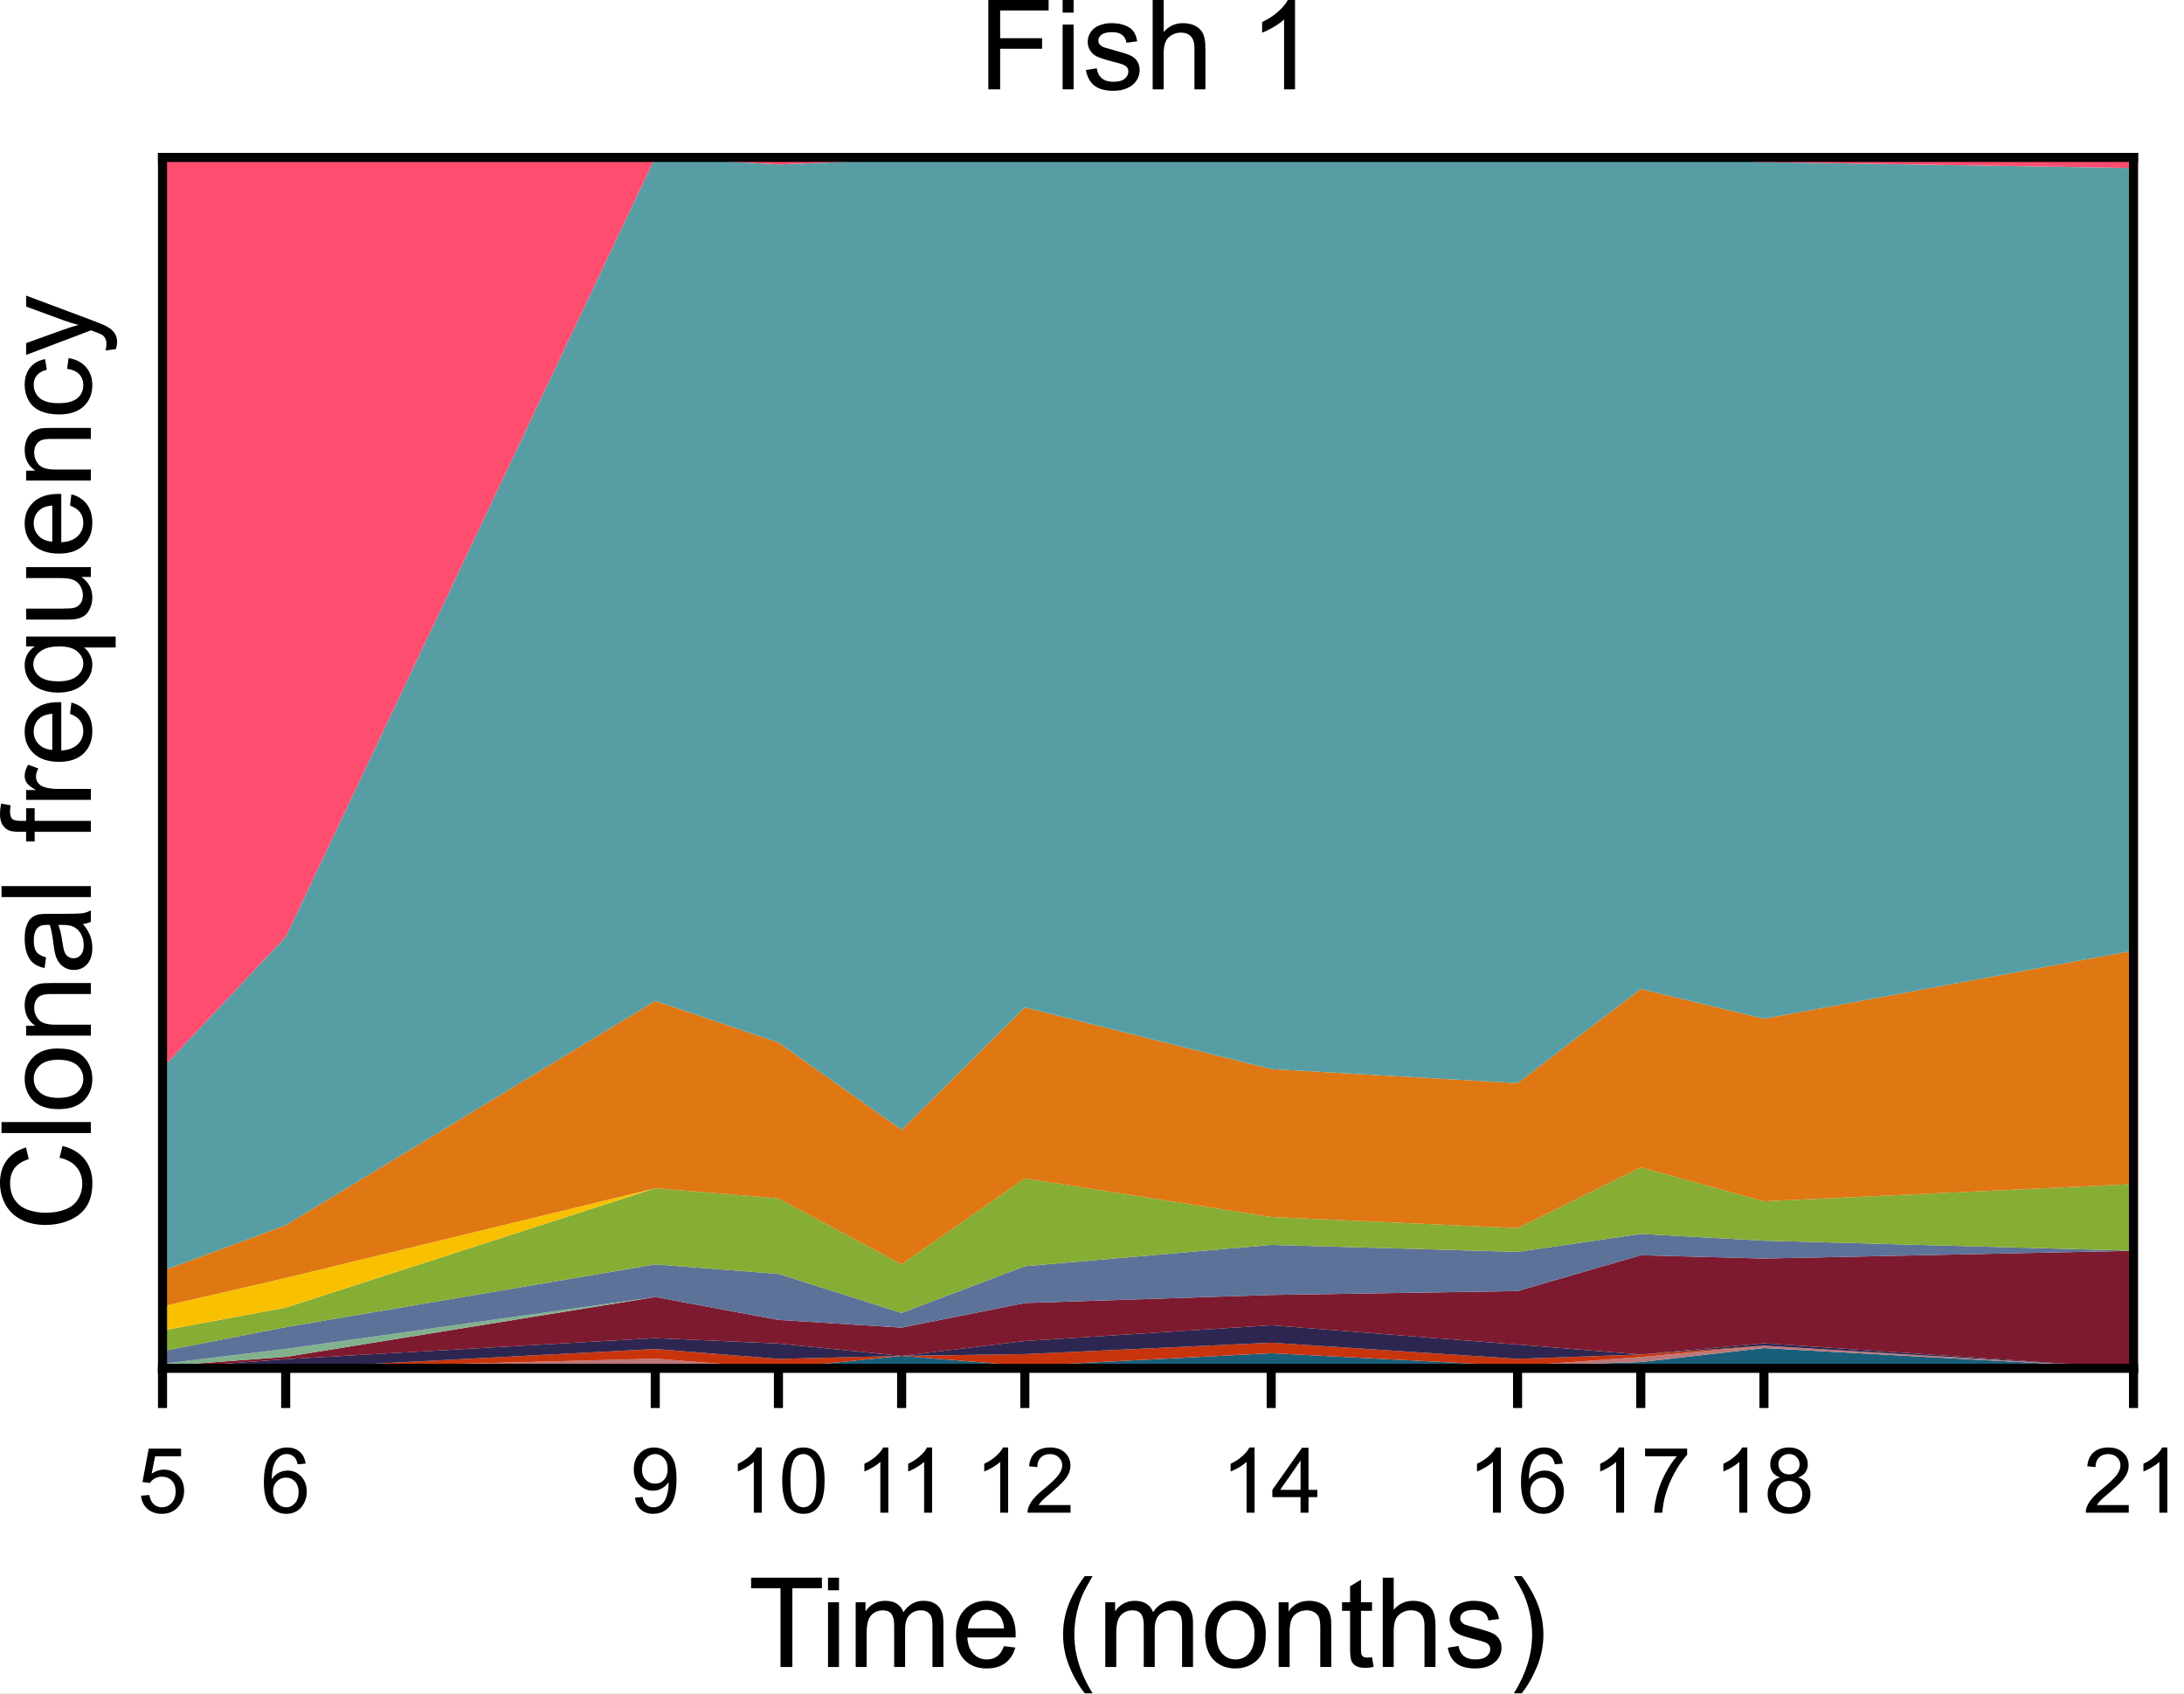
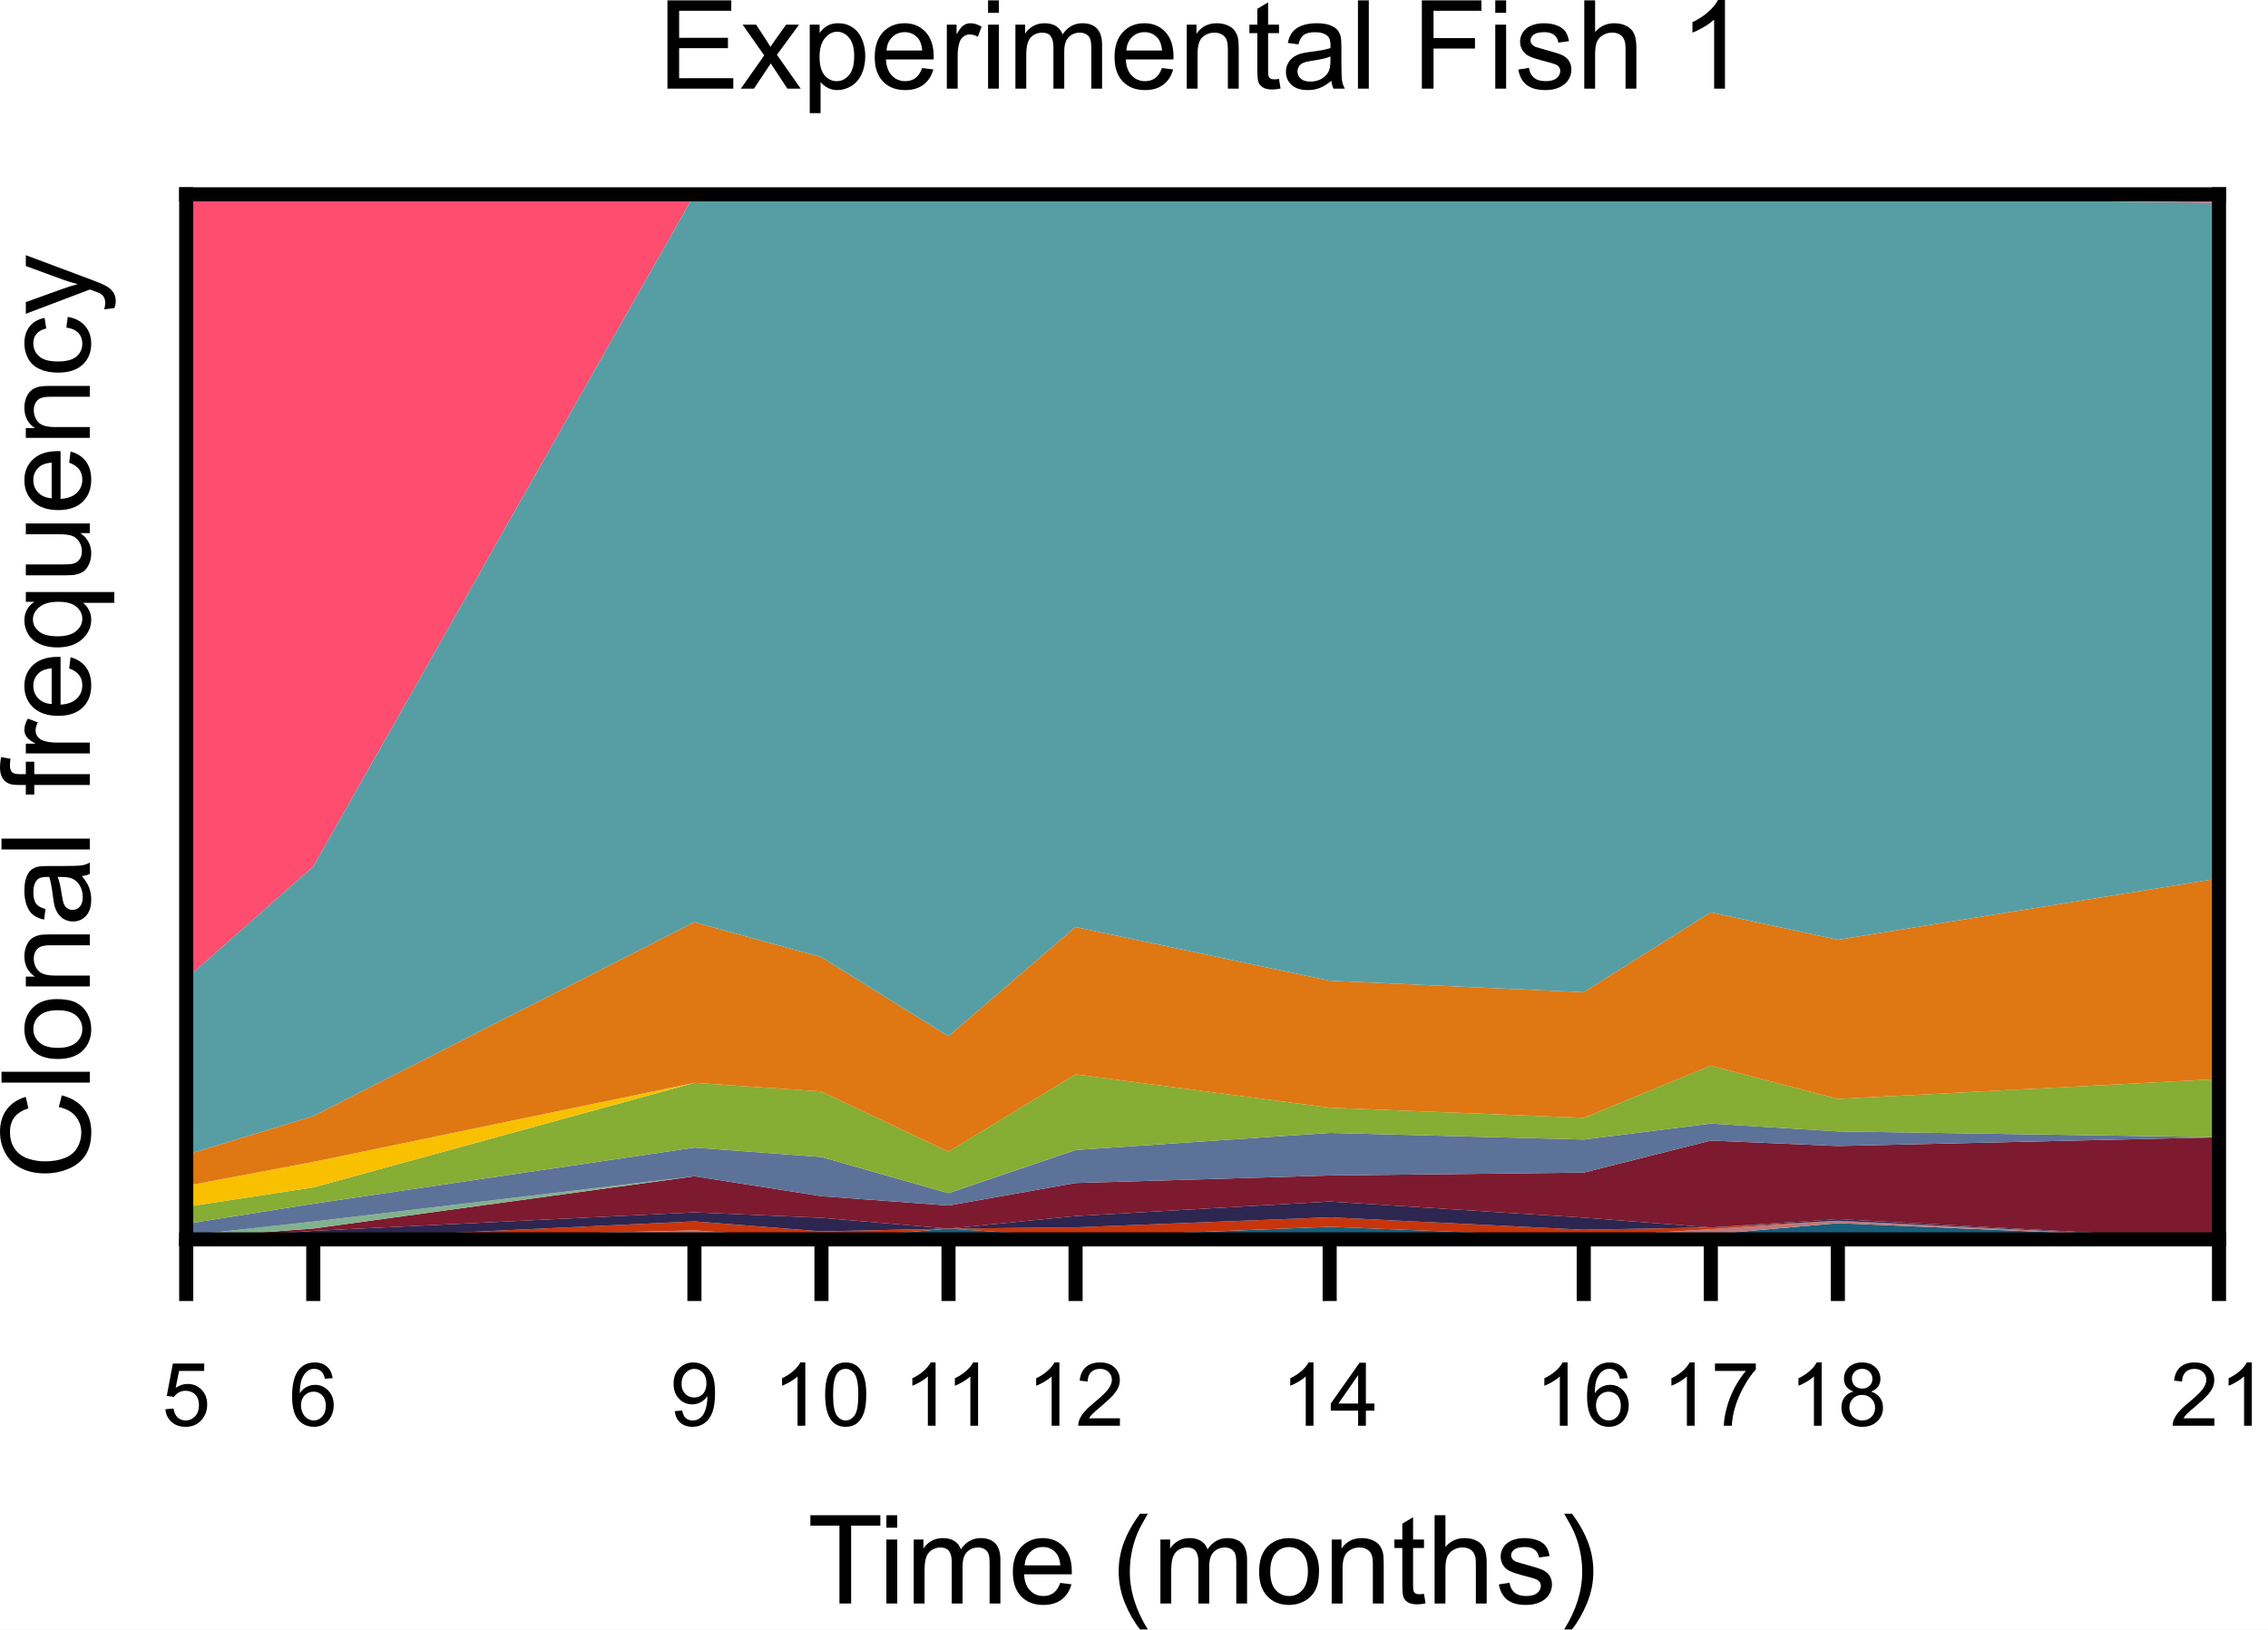
- <svg xmlns="http://www.w3.org/2000/svg" xmlns:xlink="http://www.w3.org/1999/xlink" width="192.492pt" height="149.233pt" viewBox="0 0 192.492 149.233" version="1.1">
+ <svg xmlns="http://www.w3.org/2000/svg" xmlns:xlink="http://www.w3.org/1999/xlink" width="128.72pt" height="92.493pt" viewBox="0 0 128.72 92.493" version="1.1">
  <defs>
    <style type="text/css">*{stroke-linejoin: round; stroke-linecap: butt}</style>
  </defs>
  <g id="figure_1">
    <g id="patch_1">
-       <path d="M 0 149.233  L 192.492 149.233  L 192.492 0  L 0 0  z " style="fill: #ffffff" />
+       <path d="M 0 92.493  L 128.72 92.493  L 128.72 0  L 0 0  z " style="fill: #ffffff" />
    </g>
    <g id="axes_1">
      <g id="patch_2">
-         <path d="M 14.323 120.594  L 188.043 120.594  L 188.043 13.874  L 14.323 13.874  z " style="fill: #ffffff" />
+         <path d="M 10.569 70.351  L 125.939 70.351  L 125.939 11.031  L 10.569 11.031  z " style="fill: #ffffff" />
      </g>
      <g id="FillBetweenPolyCollection_1">
-         <path d="M 14.323 120.594  L 14.323 120.594  L 25.18 120.594  L 57.753 120.594  L 68.61 120.594  L 79.468 120.594  L 90.325 120.594  L 112.04 120.594  L 133.755 120.594  L 144.613 120.594  L 155.47 120.594  L 188.043 120.594  L 188.043 120.594  L 188.043 120.594  L 155.47 118.806  L 144.613 120.04  L 133.755 120.384  L 112.04 119.26  L 90.325 120.384  L 79.468 119.497  L 68.61 120.594  L 57.753 120.594  L 25.18 120.594  L 14.323 120.594  z " clip-path="url(#p500b16e6dc)" style="fill: #1a5f7a" />
+         <path d="M 10.569 70.351  L 10.569 70.351  L 17.78 70.351  L 39.412 70.351  L 46.622 70.351  L 53.833 70.351  L 61.043 70.351  L 75.465 70.351  L 89.886 70.351  L 97.097 70.351  L 104.307 70.351  L 125.939 70.351  L 125.939 70.351  L 125.939 70.351  L 104.307 69.429  L 97.097 70.061  L 89.886 70.214  L 75.465 69.635  L 61.043 70.214  L 53.833 69.74  L 46.622 70.351  L 39.412 70.351  L 17.78 70.351  L 10.569 70.351  z " clip-path="url(#p6918434357)" style="fill: #1a5f7a" />
      </g>
      <g id="FillBetweenPolyCollection_2">
-         <path d="M 14.323 120.594  L 14.323 120.594  L 25.18 120.594  L 57.753 120.594  L 68.61 120.594  L 79.468 119.497  L 90.325 120.384  L 112.04 119.26  L 133.755 120.384  L 144.613 120.04  L 155.47 118.806  L 188.043 120.594  L 188.043 120.594  L 188.043 120.594  L 155.47 118.596  L 144.613 119.597  L 133.755 120.384  L 112.04 119.26  L 90.325 120.384  L 79.468 119.497  L 68.61 120.594  L 57.753 119.742  L 25.18 120.594  L 14.323 120.594  z " clip-path="url(#p500b16e6dc)" style="fill: #bd777a" />
+         <path d="M 10.569 70.351  L 10.569 70.351  L 17.78 70.351  L 39.412 70.351  L 46.622 70.351  L 53.833 69.74  L 61.043 70.214  L 75.465 69.635  L 89.886 70.214  L 97.097 70.061  L 104.307 69.429  L 125.939 70.351  L 125.939 70.351  L 125.939 70.351  L 104.307 69.291  L 97.097 69.771  L 89.886 70.214  L 75.465 69.635  L 61.043 70.214  L 53.833 69.74  L 46.622 70.351  L 39.412 69.839  L 17.78 70.351  L 10.569 70.351  z " clip-path="url(#p6918434357)" style="fill: #bd777a" />
      </g>
      <g id="FillBetweenPolyCollection_3">
-         <path d="M 14.323 120.594  L 14.323 120.594  L 25.18 120.594  L 57.753 119.742  L 68.61 120.594  L 79.468 119.497  L 90.325 120.384  L 112.04 119.26  L 133.755 120.384  L 144.613 119.597  L 155.47 118.596  L 188.043 120.594  L 188.043 120.594  L 188.043 120.594  L 155.47 118.596  L 144.613 119.376  L 133.755 119.756  L 112.04 118.336  L 90.325 119.338  L 79.468 119.497  L 68.61 119.761  L 57.753 118.889  L 25.18 120.594  L 14.323 120.594  z " clip-path="url(#p500b16e6dc)" style="fill: #c8350d" />
+         <path d="M 10.569 70.351  L 10.569 70.351  L 17.78 70.351  L 39.412 69.839  L 46.622 70.351  L 53.833 69.74  L 61.043 70.214  L 75.465 69.635  L 89.886 70.214  L 97.097 69.771  L 104.307 69.291  L 125.939 70.351  L 125.939 70.351  L 125.939 70.351  L 104.307 69.291  L 97.097 69.674  L 89.886 69.803  L 75.465 69.098  L 61.043 69.666  L 53.833 69.74  L 46.622 69.897  L 39.412 69.328  L 17.78 70.351  L 10.569 70.351  z " clip-path="url(#p6918434357)" style="fill: #c8350d" />
      </g>
      <g id="FillBetweenPolyCollection_4">
-         <path d="M 14.323 120.594  L 14.323 120.594  L 25.18 120.594  L 57.753 118.889  L 68.61 119.761  L 79.468 119.497  L 90.325 119.338  L 112.04 118.336  L 133.755 119.756  L 144.613 119.376  L 155.47 118.596  L 188.043 120.594  L 188.043 120.594  L 188.043 120.594  L 155.47 118.386  L 144.613 119.376  L 133.755 118.499  L 112.04 116.797  L 90.325 118.187  L 79.468 119.497  L 68.61 118.409  L 57.753 117.931  L 25.18 119.787  L 14.323 120.594  z " clip-path="url(#p500b16e6dc)" style="fill: #2d2651" />
+         <path d="M 10.569 70.351  L 10.569 70.351  L 17.78 70.351  L 39.412 69.328  L 46.622 69.897  L 53.833 69.74  L 61.043 69.666  L 75.465 69.098  L 89.886 69.803  L 97.097 69.674  L 104.307 69.291  L 125.939 70.351  L 125.939 70.351  L 125.939 70.351  L 104.307 69.199  L 97.097 69.674  L 89.886 69.117  L 75.465 68.202  L 61.043 69.026  L 53.833 69.74  L 46.622 69.126  L 39.412 68.816  L 17.78 69.867  L 10.569 70.351  z " clip-path="url(#p6918434357)" style="fill: #2d2651" />
      </g>
      <g id="FillBetweenPolyCollection_5">
-         <path d="M 14.323 120.391  L 14.323 120.594  L 25.18 119.787  L 57.753 117.931  L 68.61 118.409  L 79.468 119.497  L 90.325 118.187  L 112.04 116.797  L 133.755 118.499  L 144.613 119.376  L 155.47 118.386  L 188.043 120.594  L 188.043 110.231  L 188.043 110.231  L 155.47 110.92  L 144.613 110.63  L 133.755 113.786  L 112.04 114.129  L 90.325 114.839  L 79.468 117.006  L 68.61 116.329  L 57.753 114.31  L 25.18 119.585  L 14.323 120.391  z " clip-path="url(#p500b16e6dc)" style="fill: #7e1a2f" />
+         <path d="M 10.569 70.263  L 10.569 70.351  L 17.78 69.867  L 39.412 68.816  L 46.622 69.126  L 53.833 69.74  L 61.043 69.026  L 75.465 68.202  L 89.886 69.117  L 97.097 69.674  L 104.307 69.199  L 125.939 70.351  L 125.939 64.554  L 125.939 64.554  L 104.307 65.051  L 97.097 64.743  L 89.886 66.558  L 75.465 66.725  L 61.043 67.152  L 53.833 68.429  L 46.622 67.9  L 39.412 66.769  L 17.78 69.735  L 10.569 70.263  z " clip-path="url(#p6918434357)" style="fill: #7e1a2f" />
      </g>
      <g id="FillBetweenPolyCollection_6">
-         <path d="M 14.323 120.189  L 14.323 120.391  L 25.18 119.585  L 57.753 114.31  L 68.61 116.329  L 79.468 117.006  L 90.325 114.839  L 112.04 114.129  L 133.755 113.786  L 144.613 110.63  L 155.47 110.92  L 188.043 110.231  L 188.043 110.231  L 188.043 110.231  L 155.47 110.92  L 144.613 110.63  L 133.755 113.786  L 112.04 114.129  L 90.325 114.839  L 79.468 117.006  L 68.61 116.329  L 57.753 114.31  L 25.18 118.879  L 14.323 120.189  z " clip-path="url(#p500b16e6dc)" style="fill: #81b28d" />
+         <path d="M 10.569 70.131  L 10.569 70.263  L 17.78 69.735  L 39.412 66.769  L 46.622 67.9  L 53.833 68.429  L 61.043 67.152  L 75.465 66.725  L 89.886 66.558  L 97.097 64.743  L 104.307 65.051  L 125.939 64.554  L 125.939 64.554  L 125.939 64.554  L 104.307 65.051  L 97.097 64.743  L 89.886 66.558  L 75.465 66.725  L 61.043 67.152  L 53.833 68.429  L 46.622 67.9  L 39.412 66.769  L 17.78 69.339  L 10.569 70.131  z " clip-path="url(#p6918434357)" style="fill: #81b28d" />
      </g>
      <g id="FillBetweenPolyCollection_7">
-         <path d="M 14.323 119.078  L 14.323 120.189  L 25.18 118.879  L 57.753 114.31  L 68.61 116.329  L 79.468 117.006  L 90.325 114.839  L 112.04 114.129  L 133.755 113.786  L 144.613 110.63  L 155.47 110.92  L 188.043 110.231  L 188.043 110.231  L 188.043 110.231  L 155.47 109.343  L 144.613 108.748  L 133.755 110.33  L 112.04 109.716  L 90.325 111.596  L 79.468 115.711  L 68.61 112.272  L 57.753 111.434  L 25.18 116.962  L 14.323 119.078  z " clip-path="url(#p500b16e6dc)" style="fill: #5d7298" />
+         <path d="M 10.569 69.47  L 10.569 70.131  L 17.78 69.339  L 39.412 66.769  L 46.622 67.9  L 53.833 68.429  L 61.043 67.152  L 75.465 66.725  L 89.886 66.558  L 97.097 64.743  L 104.307 65.051  L 125.939 64.554  L 125.939 64.554  L 125.939 64.554  L 104.307 64.221  L 97.097 63.776  L 89.886 64.684  L 75.465 64.307  L 61.043 65.278  L 53.833 67.73  L 46.622 65.676  L 39.412 65.14  L 17.78 68.327  L 10.569 69.47  z " clip-path="url(#p6918434357)" style="fill: #5d7298" />
      </g>
      <g id="FillBetweenPolyCollection_8">
-         <path d="M 14.323 117.259  L 14.323 119.078  L 25.18 116.962  L 57.753 111.434  L 68.61 112.272  L 79.468 115.711  L 90.325 111.596  L 112.04 109.716  L 133.755 110.33  L 144.613 108.748  L 155.47 109.343  L 188.043 110.231  L 188.043 104.354  L 188.043 104.354  L 155.47 105.874  L 144.613 102.881  L 133.755 108.235  L 112.04 107.254  L 90.325 103.853  L 79.468 111.426  L 68.61 105.615  L 57.753 104.724  L 25.18 115.248  L 14.323 117.259  z " clip-path="url(#p500b16e6dc)" style="fill: #86ad34" />
+         <path d="M 10.569 68.502  L 10.569 69.47  L 17.78 68.327  L 39.412 65.14  L 46.622 65.676  L 53.833 67.73  L 61.043 65.278  L 75.465 64.307  L 89.886 64.684  L 97.097 63.776  L 104.307 64.221  L 125.939 64.554  L 125.939 61.251  L 125.939 61.251  L 104.307 62.377  L 97.097 60.489  L 89.886 63.45  L 75.465 62.875  L 61.043 60.983  L 53.833 65.372  L 46.622 61.955  L 39.412 61.465  L 17.78 67.403  L 10.569 68.502  z " clip-path="url(#p6918434357)" style="fill: #86ad34" />
      </g>
      <g id="FillBetweenPolyCollection_9">
-         <path d="M 14.323 115.136  L 14.323 117.259  L 25.18 115.248  L 57.753 104.724  L 68.61 105.615  L 79.468 111.426  L 90.325 103.853  L 112.04 107.254  L 133.755 108.235  L 144.613 102.881  L 155.47 105.874  L 188.043 104.354  L 188.043 104.354  L 188.043 104.354  L 155.47 105.874  L 144.613 102.881  L 133.755 108.235  L 112.04 107.254  L 90.325 103.853  L 79.468 111.426  L 68.61 105.615  L 57.753 104.724  L 25.18 112.625  L 14.323 115.136  z " clip-path="url(#p500b16e6dc)" style="fill: #f9c000" />
+         <path d="M 10.569 67.313  L 10.569 68.502  L 17.78 67.403  L 39.412 61.465  L 46.622 61.955  L 53.833 65.372  L 61.043 60.983  L 75.465 62.875  L 89.886 63.45  L 97.097 60.489  L 104.307 62.377  L 125.939 61.251  L 125.939 61.251  L 125.939 61.251  L 104.307 62.377  L 97.097 60.489  L 89.886 63.45  L 75.465 62.875  L 61.043 60.983  L 53.833 65.372  L 46.622 61.955  L 39.412 61.465  L 17.78 65.951  L 10.569 67.313  z " clip-path="url(#p6918434357)" style="fill: #f9c000" />
      </g>
      <g id="FillBetweenPolyCollection_10">
-         <path d="M 14.323 112.003  L 14.323 115.136  L 25.18 112.625  L 57.753 104.724  L 68.61 105.615  L 79.468 111.426  L 90.325 103.853  L 112.04 107.254  L 133.755 108.235  L 144.613 102.881  L 155.47 105.874  L 188.043 104.354  L 188.043 83.783  L 188.043 83.783  L 155.47 89.787  L 144.613 87.161  L 133.755 95.458  L 112.04 94.221  L 90.325 88.787  L 79.468 99.568  L 68.61 91.885  L 57.753 88.215  L 25.18 107.985  L 14.323 112.003  z " clip-path="url(#p500b16e6dc)" style="fill: #df7713" />
+         <path d="M 10.569 65.551  L 10.569 67.313  L 17.78 65.951  L 39.412 61.465  L 46.622 61.955  L 53.833 65.372  L 61.043 60.983  L 75.465 62.875  L 89.886 63.45  L 97.097 60.489  L 104.307 62.377  L 125.939 61.251  L 125.939 49.859  L 125.939 49.859  L 104.307 53.343  L 97.097 51.787  L 89.886 56.321  L 75.465 55.667  L 61.043 52.619  L 53.833 58.819  L 46.622 54.33  L 39.412 52.346  L 17.78 63.354  L 10.569 65.551  z " clip-path="url(#p6918434357)" style="fill: #df7713" />
      </g>
      <g id="FillBetweenPolyCollection_11">
-         <path d="M 14.323 94.116  L 14.323 112.003  L 25.18 107.985  L 57.753 88.215  L 68.61 91.885  L 79.468 99.568  L 90.325 88.787  L 112.04 94.221  L 133.755 95.458  L 144.613 87.161  L 155.47 89.787  L 188.043 83.783  L 188.043 14.802  L 188.043 14.802  L 155.47 14.294  L 144.613 13.874  L 133.755 13.874  L 112.04 13.874  L 90.325 13.874  L 79.468 14.073  L 68.61 14.498  L 57.753 13.874  L 25.18 82.566  L 14.323 94.116  z " clip-path="url(#p500b16e6dc)" style="fill: #579ea4" />
+         <path d="M 10.569 55.554  L 10.569 65.551  L 17.78 63.354  L 39.412 52.346  L 46.622 54.33  L 53.833 58.819  L 61.043 52.619  L 75.465 55.667  L 89.886 56.321  L 97.097 51.787  L 104.307 53.343  L 125.939 49.859  L 125.939 11.503  L 125.939 11.503  L 104.307 11.262  L 97.097 11.031  L 89.886 11.031  L 75.465 11.031  L 61.043 11.031  L 53.833 11.119  L 46.622 11.394  L 39.412 11.031  L 17.78 49.184  L 10.569 55.554  z " clip-path="url(#p6918434357)" style="fill: #579ea4" />
      </g>
      <g id="FillBetweenPolyCollection_12">
-         <path d="M 14.323 13.874  L 14.323 94.116  L 25.18 82.566  L 57.753 13.874  L 68.61 14.498  L 79.468 14.073  L 90.325 13.874  L 112.04 13.874  L 133.755 13.874  L 144.613 13.874  L 155.47 14.294  L 188.043 14.802  L 188.043 13.874  L 188.043 13.874  L 155.47 13.874  L 144.613 13.874  L 133.755 13.874  L 112.04 13.874  L 90.325 13.874  L 79.468 13.874  L 68.61 13.874  L 57.753 13.874  L 25.18 13.874  L 14.323 13.874  z " clip-path="url(#p500b16e6dc)" style="fill: #ff4d6f" />
+         <path d="M 10.569 11.031  L 10.569 55.554  L 17.78 49.184  L 39.412 11.031  L 46.622 11.394  L 53.833 11.119  L 61.043 11.031  L 75.465 11.031  L 89.886 11.031  L 97.097 11.031  L 104.307 11.262  L 125.939 11.503  L 125.939 11.031  L 125.939 11.031  L 104.307 11.031  L 97.097 11.031  L 89.886 11.031  L 75.465 11.031  L 61.043 11.031  L 53.833 11.031  L 46.622 11.031  L 39.412 11.031  L 17.78 11.031  L 10.569 11.031  z " clip-path="url(#p6918434357)" style="fill: #ff4d6f" />
      </g>
      <g id="matplotlib.axis_1">
        <g id="xtick_1">
          <g id="line2d_1">
            <defs>
-               <path id="m06ca651f83" d="M 0 0  L 0 3.5  " style="stroke: #000000; stroke-width: 0.8" />
+               <path id="me808f4db44" d="M 0 0  L 0 3.5  " style="stroke: #000000; stroke-width: 0.8" />
            </defs>
            <g>
-               <use xlink:href="#m06ca651f83" x="14.323" y="120.594" style="stroke: #000000; stroke-width: 0.8" />
+               <use xlink:href="#me808f4db44" x="10.569" y="70.351" style="stroke: #000000; stroke-width: 0.8" />
            </g>
          </g>
          <g id="text_1">
-             <g transform="translate(12.09844 133.3198) scale(0.08 -0.08)">
+             <g transform="translate(9.178828 80.93016) scale(0.05 -0.05)">
              <defs>
                <path id="ArialMT-35" d="M 266 1200  L 856 1250  Q 922 819 1161 601  Q 1400 384 1738 384  Q 2144 384 2425 690  Q 2706 997 2706 1503  Q 2706 1984 2436 2262  Q 2166 2541 1728 2541  Q 1456 2541 1237 2417  Q 1019 2294 894 2097  L 366 2166  L 809 4519  L 3088 4519  L 3088 3981  L 1259 3981  L 1013 2750  Q 1425 3038 1878 3038  Q 2478 3038 2890 2622  Q 3303 2206 3303 1553  Q 3303 931 2941 478  Q 2500 -78 1738 -78  Q 1113 -78 717 272  Q 322 622 266 1200  z " transform="scale(0.015625)" />
              </defs>
              <use xlink:href="#ArialMT-35" />
            </g>
          </g>
        </g>
        <g id="xtick_2">
          <g id="line2d_2">
            <g>
-               <use xlink:href="#m06ca651f83" x="25.18" y="120.594" style="stroke: #000000; stroke-width: 0.8" />
+               <use xlink:href="#me808f4db44" x="17.78" y="70.351" style="stroke: #000000; stroke-width: 0.8" />
            </g>
          </g>
          <g id="text_2">
-             <g transform="translate(22.95594 133.3198) scale(0.08 -0.08)">
+             <g transform="translate(16.38945 80.93016) scale(0.05 -0.05)">
              <defs>
                <path id="ArialMT-36" d="M 3184 3459  L 2625 3416  Q 2550 3747 2413 3897  Q 2184 4138 1850 4138  Q 1581 4138 1378 3988  Q 1113 3794 959 3422  Q 806 3050 800 2363  Q 1003 2672 1297 2822  Q 1591 2972 1913 2972  Q 2475 2972 2870 2558  Q 3266 2144 3266 1488  Q 3266 1056 3080 686  Q 2894 316 2569 119  Q 2244 -78 1831 -78  Q 1128 -78 684 439  Q 241 956 241 2144  Q 241 3472 731 4075  Q 1159 4600 1884 4600  Q 2425 4600 2770 4297  Q 3116 3994 3184 3459  z M 888 1484  Q 888 1194 1011 928  Q 1134 663 1356 523  Q 1578 384 1822 384  Q 2178 384 2434 671  Q 2691 959 2691 1453  Q 2691 1928 2437 2201  Q 2184 2475 1800 2475  Q 1419 2475 1153 2201  Q 888 1928 888 1484  z " transform="scale(0.015625)" />
              </defs>
              <use xlink:href="#ArialMT-36" />
            </g>
          </g>
        </g>
        <g id="xtick_3">
          <g id="line2d_3">
            <g>
-               <use xlink:href="#m06ca651f83" x="57.753" y="120.594" style="stroke: #000000; stroke-width: 0.8" />
+               <use xlink:href="#me808f4db44" x="39.412" y="70.351" style="stroke: #000000; stroke-width: 0.8" />
            </g>
          </g>
          <g id="text_3">
-             <g transform="translate(55.52844 133.3198) scale(0.08 -0.08)">
+             <g transform="translate(38.02133 80.93016) scale(0.05 -0.05)">
              <defs>
                <path id="ArialMT-39" d="M 350 1059  L 891 1109  Q 959 728 1153 556  Q 1347 384 1650 384  Q 1909 384 2104 503  Q 2300 622 2425 820  Q 2550 1019 2634 1356  Q 2719 1694 2719 2044  Q 2719 2081 2716 2156  Q 2547 1888 2255 1720  Q 1963 1553 1622 1553  Q 1053 1553 659 1965  Q 266 2378 266 3053  Q 266 3750 677 4175  Q 1088 4600 1706 4600  Q 2153 4600 2523 4359  Q 2894 4119 3086 3673  Q 3278 3228 3278 2384  Q 3278 1506 3087 986  Q 2897 466 2520 194  Q 2144 -78 1638 -78  Q 1100 -78 759 220  Q 419 519 350 1059  z M 2653 3081  Q 2653 3566 2395 3850  Q 2138 4134 1775 4134  Q 1400 4134 1122 3828  Q 844 3522 844 3034  Q 844 2597 1108 2323  Q 1372 2050 1759 2050  Q 2150 2050 2401 2323  Q 2653 2597 2653 3081  z " transform="scale(0.015625)" />
              </defs>
              <use xlink:href="#ArialMT-39" />
            </g>
          </g>
        </g>
        <g id="xtick_4">
          <g id="line2d_4">
            <g>
-               <use xlink:href="#m06ca651f83" x="68.61" y="120.594" style="stroke: #000000; stroke-width: 0.8" />
+               <use xlink:href="#me808f4db44" x="46.622" y="70.351" style="stroke: #000000; stroke-width: 0.8" />
            </g>
          </g>
          <g id="text_4">
-             <g transform="translate(64.16156 133.3198) scale(0.08 -0.08)">
+             <g transform="translate(43.84172 80.93016) scale(0.05 -0.05)">
              <defs>
                <path id="ArialMT-31" d="M 2384 0  L 1822 0  L 1822 3584  Q 1619 3391 1289 3197  Q 959 3003 697 2906  L 697 3450  Q 1169 3672 1522 3987  Q 1875 4303 2022 4600  L 2384 4600  L 2384 0  z " transform="scale(0.015625)" />
                <path id="ArialMT-30" d="M 266 2259  Q 266 3072 433 3567  Q 600 4063 929 4331  Q 1259 4600 1759 4600  Q 2128 4600 2406 4451  Q 2684 4303 2865 4023  Q 3047 3744 3150 3342  Q 3253 2941 3253 2259  Q 3253 1453 3087 958  Q 2922 463 2592 192  Q 2263 -78 1759 -78  Q 1097 -78 719 397  Q 266 969 266 2259  z M 844 2259  Q 844 1131 1108 757  Q 1372 384 1759 384  Q 2147 384 2411 759  Q 2675 1134 2675 2259  Q 2675 3391 2411 3762  Q 2147 4134 1753 4134  Q 1366 4134 1134 3806  Q 844 3388 844 2259  z " transform="scale(0.015625)" />
              </defs>
              <use xlink:href="#ArialMT-31" />
              <use xlink:href="#ArialMT-30" transform="translate(55.61523 0)" />
            </g>
          </g>
        </g>
        <g id="xtick_5">
          <g id="line2d_5">
            <g>
-               <use xlink:href="#m06ca651f83" x="79.468" y="120.594" style="stroke: #000000; stroke-width: 0.8" />
+               <use xlink:href="#me808f4db44" x="53.833" y="70.351" style="stroke: #000000; stroke-width: 0.8" />
            </g>
          </g>
          <g id="text_5">
-             <g transform="translate(75.31406 133.3198) scale(0.08 -0.08)">
+             <g transform="translate(51.23672 80.93016) scale(0.05 -0.05)">
              <use xlink:href="#ArialMT-31" />
              <use xlink:href="#ArialMT-31" transform="translate(48.24023 0)" />
            </g>
          </g>
        </g>
        <g id="xtick_6">
          <g id="line2d_6">
            <g>
-               <use xlink:href="#m06ca651f83" x="90.325" y="120.594" style="stroke: #000000; stroke-width: 0.8" />
+               <use xlink:href="#me808f4db44" x="61.043" y="70.351" style="stroke: #000000; stroke-width: 0.8" />
            </g>
          </g>
          <g id="text_6">
-             <g transform="translate(85.87656 133.3198) scale(0.08 -0.08)">
+             <g transform="translate(58.26297 80.93016) scale(0.05 -0.05)">
              <defs>
                <path id="ArialMT-32" d="M 3222 541  L 3222 0  L 194 0  Q 188 203 259 391  Q 375 700 629 1000  Q 884 1300 1366 1694  Q 2113 2306 2375 2664  Q 2638 3022 2638 3341  Q 2638 3675 2398 3904  Q 2159 4134 1775 4134  Q 1369 4134 1125 3890  Q 881 3647 878 3216  L 300 3275  Q 359 3922 746 4261  Q 1134 4600 1788 4600  Q 2447 4600 2831 4234  Q 3216 3869 3216 3328  Q 3216 3053 3103 2787  Q 2991 2522 2730 2228  Q 2469 1934 1863 1422  Q 1356 997 1212 845  Q 1069 694 975 541  L 3222 541  z " transform="scale(0.015625)" />
              </defs>
              <use xlink:href="#ArialMT-31" />
              <use xlink:href="#ArialMT-32" transform="translate(55.61523 0)" />
            </g>
          </g>
        </g>
        <g id="xtick_7">
          <g id="line2d_7">
            <g>
-               <use xlink:href="#m06ca651f83" x="112.04" y="120.594" style="stroke: #000000; stroke-width: 0.8" />
+               <use xlink:href="#me808f4db44" x="75.465" y="70.351" style="stroke: #000000; stroke-width: 0.8" />
            </g>
          </g>
          <g id="text_7">
-             <g transform="translate(107.5916 133.3198) scale(0.08 -0.08)">
+             <g transform="translate(72.68422 80.93016) scale(0.05 -0.05)">
              <defs>
                <path id="ArialMT-34" d="M 2069 0  L 2069 1097  L 81 1097  L 81 1613  L 2172 4581  L 2631 4581  L 2631 1613  L 3250 1613  L 3250 1097  L 2631 1097  L 2631 0  L 2069 0  z M 2069 1613  L 2069 3678  L 634 1613  L 2069 1613  z " transform="scale(0.015625)" />
              </defs>
              <use xlink:href="#ArialMT-31" />
              <use xlink:href="#ArialMT-34" transform="translate(55.61523 0)" />
            </g>
          </g>
        </g>
        <g id="xtick_8">
          <g id="line2d_8">
            <g>
-               <use xlink:href="#m06ca651f83" x="133.755" y="120.594" style="stroke: #000000; stroke-width: 0.8" />
+               <use xlink:href="#me808f4db44" x="89.886" y="70.351" style="stroke: #000000; stroke-width: 0.8" />
            </g>
          </g>
          <g id="text_8">
-             <g transform="translate(129.3066 133.3198) scale(0.08 -0.08)">
+             <g transform="translate(87.10547 80.93016) scale(0.05 -0.05)">
              <use xlink:href="#ArialMT-31" />
              <use xlink:href="#ArialMT-36" transform="translate(55.61523 0)" />
            </g>
          </g>
        </g>
        <g id="xtick_9">
          <g id="line2d_9">
            <g>
-               <use xlink:href="#m06ca651f83" x="144.613" y="120.594" style="stroke: #000000; stroke-width: 0.8" />
+               <use xlink:href="#me808f4db44" x="97.097" y="70.351" style="stroke: #000000; stroke-width: 0.8" />
            </g>
          </g>
          <g id="text_9">
-             <g transform="translate(140.1641 133.3198) scale(0.08 -0.08)">
+             <g transform="translate(94.31609 80.93016) scale(0.05 -0.05)">
              <defs>
                <path id="ArialMT-37" d="M 303 3981  L 303 4522  L 3269 4522  L 3269 4084  Q 2831 3619 2401 2847  Q 1972 2075 1738 1259  Q 1569 684 1522 0  L 944 0  Q 953 541 1156 1306  Q 1359 2072 1739 2783  Q 2119 3494 2547 3981  L 303 3981  z " transform="scale(0.015625)" />
              </defs>
              <use xlink:href="#ArialMT-31" />
              <use xlink:href="#ArialMT-37" transform="translate(55.61523 0)" />
            </g>
          </g>
        </g>
        <g id="xtick_10">
          <g id="line2d_10">
            <g>
-               <use xlink:href="#m06ca651f83" x="155.47" y="120.594" style="stroke: #000000; stroke-width: 0.8" />
+               <use xlink:href="#me808f4db44" x="104.307" y="70.351" style="stroke: #000000; stroke-width: 0.8" />
            </g>
          </g>
          <g id="text_10">
-             <g transform="translate(151.0216 133.3198) scale(0.08 -0.08)">
+             <g transform="translate(101.5267 80.93016) scale(0.05 -0.05)">
              <defs>
                <path id="ArialMT-38" d="M 1131 2484  Q 781 2613 612 2850  Q 444 3088 444 3419  Q 444 3919 803 4259  Q 1163 4600 1759 4600  Q 2359 4600 2725 4251  Q 3091 3903 3091 3403  Q 3091 3084 2923 2848  Q 2756 2613 2416 2484  Q 2838 2347 3058 2040  Q 3278 1734 3278 1309  Q 3278 722 2862 322  Q 2447 -78 1769 -78  Q 1091 -78 675 323  Q 259 725 259 1325  Q 259 1772 486 2073  Q 713 2375 1131 2484  z M 1019 3438  Q 1019 3113 1228 2906  Q 1438 2700 1772 2700  Q 2097 2700 2305 2904  Q 2513 3109 2513 3406  Q 2513 3716 2298 3927  Q 2084 4138 1766 4138  Q 1444 4138 1231 3931  Q 1019 3725 1019 3438  z M 838 1322  Q 838 1081 952 856  Q 1066 631 1291 507  Q 1516 384 1775 384  Q 2178 384 2440 643  Q 2703 903 2703 1303  Q 2703 1709 2433 1975  Q 2163 2241 1756 2241  Q 1359 2241 1098 1978  Q 838 1716 838 1322  z " transform="scale(0.015625)" />
              </defs>
              <use xlink:href="#ArialMT-31" />
              <use xlink:href="#ArialMT-38" transform="translate(55.61523 0)" />
            </g>
          </g>
        </g>
        <g id="xtick_11">
          <g id="line2d_11">
            <g>
-               <use xlink:href="#m06ca651f83" x="188.043" y="120.594" style="stroke: #000000; stroke-width: 0.8" />
+               <use xlink:href="#me808f4db44" x="125.939" y="70.351" style="stroke: #000000; stroke-width: 0.8" />
            </g>
          </g>
          <g id="text_11">
-             <g transform="translate(183.5941 133.3198) scale(0.08 -0.08)">
+             <g transform="translate(123.1586 80.93016) scale(0.05 -0.05)">
              <use xlink:href="#ArialMT-32" />
              <use xlink:href="#ArialMT-31" transform="translate(55.61523 0)" />
            </g>
          </g>
        </g>
        <g id="text_12">
-           <g transform="translate(65.94242 146.9175) scale(0.11 -0.11)">
+           <g transform="translate(45.82836 91.01969) scale(0.07 -0.07)">
            <defs>
              <path id="ArialMT-54" d="M 1659 0  L 1659 4041  L 150 4041  L 150 4581  L 3781 4581  L 3781 4041  L 2266 4041  L 2266 0  L 1659 0  z " transform="scale(0.015625)" />
              <path id="ArialMT-69" d="M 425 3934  L 425 4581  L 988 4581  L 988 3934  L 425 3934  z M 425 0  L 425 3319  L 988 3319  L 988 0  L 425 0  z " transform="scale(0.015625)" />
              <path id="ArialMT-6d" d="M 422 0  L 422 3319  L 925 3319  L 925 2853  Q 1081 3097 1340 3245  Q 1600 3394 1931 3394  Q 2300 3394 2536 3241  Q 2772 3088 2869 2813  Q 3263 3394 3894 3394  Q 4388 3394 4653 3120  Q 4919 2847 4919 2278  L 4919 0  L 4359 0  L 4359 2091  Q 4359 2428 4304 2576  Q 4250 2725 4106 2815  Q 3963 2906 3769 2906  Q 3419 2906 3187 2673  Q 2956 2441 2956 1928  L 2956 0  L 2394 0  L 2394 2156  Q 2394 2531 2256 2718  Q 2119 2906 1806 2906  Q 1569 2906 1367 2781  Q 1166 2656 1075 2415  Q 984 2175 984 1722  L 984 0  L 422 0  z " transform="scale(0.015625)" />
              <path id="ArialMT-65" d="M 2694 1069  L 3275 997  Q 3138 488 2766 206  Q 2394 -75 1816 -75  Q 1088 -75 661 373  Q 234 822 234 1631  Q 234 2469 665 2931  Q 1097 3394 1784 3394  Q 2450 3394 2872 2941  Q 3294 2488 3294 1666  Q 3294 1616 3291 1516  L 816 1516  Q 847 969 1125 678  Q 1403 388 1819 388  Q 2128 388 2347 550  Q 2566 713 2694 1069  z M 847 1978  L 2700 1978  Q 2663 2397 2488 2606  Q 2219 2931 1791 2931  Q 1403 2931 1139 2672  Q 875 2413 847 1978  z " transform="scale(0.015625)" />
              <path id="ArialMT-20" transform="scale(0.015625)" />
              <path id="ArialMT-28" d="M 1497 -1347  Q 1031 -759 709 28  Q 388 816 388 1659  Q 388 2403 628 3084  Q 909 3875 1497 4659  L 1900 4659  Q 1522 4009 1400 3731  Q 1209 3300 1100 2831  Q 966 2247 966 1656  Q 966 153 1900 -1347  L 1497 -1347  z " transform="scale(0.015625)" />
              <path id="ArialMT-6f" d="M 213 1659  Q 213 2581 725 3025  Q 1153 3394 1769 3394  Q 2453 3394 2887 2945  Q 3322 2497 3322 1706  Q 3322 1066 3130 698  Q 2938 331 2570 128  Q 2203 -75 1769 -75  Q 1072 -75 642 372  Q 213 819 213 1659  z M 791 1659  Q 791 1022 1069 705  Q 1347 388 1769 388  Q 2188 388 2466 706  Q 2744 1025 2744 1678  Q 2744 2294 2464 2611  Q 2184 2928 1769 2928  Q 1347 2928 1069 2612  Q 791 2297 791 1659  z " transform="scale(0.015625)" />
              <path id="ArialMT-6e" d="M 422 0  L 422 3319  L 928 3319  L 928 2847  Q 1294 3394 1984 3394  Q 2284 3394 2536 3286  Q 2788 3178 2913 3003  Q 3038 2828 3088 2588  Q 3119 2431 3119 2041  L 3119 0  L 2556 0  L 2556 2019  Q 2556 2363 2490 2533  Q 2425 2703 2258 2804  Q 2091 2906 1866 2906  Q 1506 2906 1245 2678  Q 984 2450 984 1813  L 984 0  L 422 0  z " transform="scale(0.015625)" />
              <path id="ArialMT-74" d="M 1650 503  L 1731 6  Q 1494 -44 1306 -44  Q 1000 -44 831 53  Q 663 150 594 308  Q 525 466 525 972  L 525 2881  L 113 2881  L 113 3319  L 525 3319  L 525 4141  L 1084 4478  L 1084 3319  L 1650 3319  L 1650 2881  L 1084 2881  L 1084 941  Q 1084 700 1114 631  Q 1144 563 1211 522  Q 1278 481 1403 481  Q 1497 481 1650 503  z " transform="scale(0.015625)" />
              <path id="ArialMT-68" d="M 422 0  L 422 4581  L 984 4581  L 984 2938  Q 1378 3394 1978 3394  Q 2347 3394 2619 3248  Q 2891 3103 3008 2847  Q 3125 2591 3125 2103  L 3125 0  L 2563 0  L 2563 2103  Q 2563 2525 2380 2717  Q 2197 2909 1863 2909  Q 1613 2909 1392 2779  Q 1172 2650 1078 2428  Q 984 2206 984 1816  L 984 0  L 422 0  z " transform="scale(0.015625)" />
              <path id="ArialMT-73" d="M 197 991  L 753 1078  Q 800 744 1014 566  Q 1228 388 1613 388  Q 2000 388 2187 545  Q 2375 703 2375 916  Q 2375 1106 2209 1216  Q 2094 1291 1634 1406  Q 1016 1563 777 1677  Q 538 1791 414 1992  Q 291 2194 291 2438  Q 291 2659 392 2848  Q 494 3038 669 3163  Q 800 3259 1026 3326  Q 1253 3394 1513 3394  Q 1903 3394 2198 3281  Q 2494 3169 2634 2976  Q 2775 2784 2828 2463  L 2278 2388  Q 2241 2644 2061 2787  Q 1881 2931 1553 2931  Q 1166 2931 1000 2803  Q 834 2675 834 2503  Q 834 2394 903 2306  Q 972 2216 1119 2156  Q 1203 2125 1616 2013  Q 2213 1853 2448 1751  Q 2684 1650 2818 1456  Q 2953 1263 2953 975  Q 2953 694 2789 445  Q 2625 197 2315 61  Q 2006 -75 1616 -75  Q 969 -75 630 194  Q 291 463 197 991  z " transform="scale(0.015625)" />
              <path id="ArialMT-29" d="M 791 -1347  L 388 -1347  Q 1322 153 1322 1656  Q 1322 2244 1188 2822  Q 1081 3291 891 3722  Q 769 4003 388 4659  L 791 4659  Q 1378 3875 1659 3084  Q 1900 2403 1900 1659  Q 1900 816 1576 28  Q 1253 -759 791 -1347  z " transform="scale(0.015625)" />
            </defs>
            <use xlink:href="#ArialMT-54" />
            <use xlink:href="#ArialMT-69" transform="translate(57.33398 0)" />
            <use xlink:href="#ArialMT-6d" transform="translate(79.55078 0)" />
            <use xlink:href="#ArialMT-65" transform="translate(162.8516 0)" />
            <use xlink:href="#ArialMT-20" transform="translate(218.4668 0)" />
            <use xlink:href="#ArialMT-28" transform="translate(246.25 0)" />
            <use xlink:href="#ArialMT-6d" transform="translate(279.5508 0)" />
            <use xlink:href="#ArialMT-6f" transform="translate(362.8516 0)" />
            <use xlink:href="#ArialMT-6e" transform="translate(418.4668 0)" />
            <use xlink:href="#ArialMT-74" transform="translate(474.082 0)" />
            <use xlink:href="#ArialMT-68" transform="translate(501.8652 0)" />
            <use xlink:href="#ArialMT-73" transform="translate(557.4805 0)" />
            <use xlink:href="#ArialMT-29" transform="translate(607.4805 0)" />
          </g>
        </g>
      </g>
      <g id="matplotlib.axis_2">
        <g id="text_13">
-           <g transform="translate(8.007656 108.5051) rotate(-90) scale(0.11 -0.11)">
+           <g transform="translate(5.095781 66.95492) rotate(-90) scale(0.07 -0.07)">
            <defs>
              <path id="ArialMT-43" d="M 3763 1606  L 4369 1453  Q 4178 706 3683 314  Q 3188 -78 2472 -78  Q 1731 -78 1267 223  Q 803 525 561 1097  Q 319 1669 319 2325  Q 319 3041 592 3573  Q 866 4106 1370 4382  Q 1875 4659 2481 4659  Q 3169 4659 3637 4309  Q 4106 3959 4291 3325  L 3694 3184  Q 3534 3684 3231 3912  Q 2928 4141 2469 4141  Q 1941 4141 1586 3887  Q 1231 3634 1087 3207  Q 944 2781 944 2328  Q 944 1744 1114 1308  Q 1284 872 1643 656  Q 2003 441 2422 441  Q 2931 441 3284 734  Q 3638 1028 3763 1606  z " transform="scale(0.015625)" />
              <path id="ArialMT-6c" d="M 409 0  L 409 4581  L 972 4581  L 972 0  L 409 0  z " transform="scale(0.015625)" />
              <path id="ArialMT-61" d="M 2588 409  Q 2275 144 1986 34  Q 1697 -75 1366 -75  Q 819 -75 525 192  Q 231 459 231 875  Q 231 1119 342 1320  Q 453 1522 633 1644  Q 813 1766 1038 1828  Q 1203 1872 1538 1913  Q 2219 1994 2541 2106  Q 2544 2222 2544 2253  Q 2544 2597 2384 2738  Q 2169 2928 1744 2928  Q 1347 2928 1158 2789  Q 969 2650 878 2297  L 328 2372  Q 403 2725 575 2942  Q 747 3159 1072 3276  Q 1397 3394 1825 3394  Q 2250 3394 2515 3294  Q 2781 3194 2906 3042  Q 3031 2891 3081 2659  Q 3109 2516 3109 2141  L 3109 1391  Q 3109 606 3145 398  Q 3181 191 3288 0  L 2700 0  Q 2613 175 2588 409  z M 2541 1666  Q 2234 1541 1622 1453  Q 1275 1403 1131 1340  Q 988 1278 909 1158  Q 831 1038 831 891  Q 831 666 1001 516  Q 1172 366 1500 366  Q 1825 366 2078 508  Q 2331 650 2450 897  Q 2541 1088 2541 1459  L 2541 1666  z " transform="scale(0.015625)" />
              <path id="ArialMT-66" d="M 556 0  L 556 2881  L 59 2881  L 59 3319  L 556 3319  L 556 3672  Q 556 4006 616 4169  Q 697 4388 901 4523  Q 1106 4659 1475 4659  Q 1713 4659 2000 4603  L 1916 4113  Q 1741 4144 1584 4144  Q 1328 4144 1222 4034  Q 1116 3925 1116 3625  L 1116 3319  L 1763 3319  L 1763 2881  L 1116 2881  L 1116 0  L 556 0  z " transform="scale(0.015625)" />
              <path id="ArialMT-72" d="M 416 0  L 416 3319  L 922 3319  L 922 2816  Q 1116 3169 1280 3281  Q 1444 3394 1641 3394  Q 1925 3394 2219 3213  L 2025 2691  Q 1819 2813 1613 2813  Q 1428 2813 1281 2702  Q 1134 2591 1072 2394  Q 978 2094 978 1738  L 978 0  L 416 0  z " transform="scale(0.015625)" />
              <path id="ArialMT-71" d="M 2538 -1272  L 2538 353  Q 2406 169 2170 47  Q 1934 -75 1669 -75  Q 1078 -75 651 397  Q 225 869 225 1691  Q 225 2191 398 2587  Q 572 2984 901 3189  Q 1231 3394 1625 3394  Q 2241 3394 2594 2875  L 2594 3319  L 3100 3319  L 3100 -1272  L 2538 -1272  z M 803 1669  Q 803 1028 1072 708  Q 1341 388 1716 388  Q 2075 388 2334 692  Q 2594 997 2594 1619  Q 2594 2281 2320 2615  Q 2047 2950 1678 2950  Q 1313 2950 1058 2639  Q 803 2328 803 1669  z " transform="scale(0.015625)" />
              <path id="ArialMT-75" d="M 2597 0  L 2597 488  Q 2209 -75 1544 -75  Q 1250 -75 995 37  Q 741 150 617 320  Q 494 491 444 738  Q 409 903 409 1263  L 409 3319  L 972 3319  L 972 1478  Q 972 1038 1006 884  Q 1059 663 1231 536  Q 1403 409 1656 409  Q 1909 409 2131 539  Q 2353 669 2445 892  Q 2538 1116 2538 1541  L 2538 3319  L 3100 3319  L 3100 0  L 2597 0  z " transform="scale(0.015625)" />
              <path id="ArialMT-63" d="M 2588 1216  L 3141 1144  Q 3050 572 2676 248  Q 2303 -75 1759 -75  Q 1078 -75 664 370  Q 250 816 250 1647  Q 250 2184 428 2587  Q 606 2991 970 3192  Q 1334 3394 1763 3394  Q 2303 3394 2647 3120  Q 2991 2847 3088 2344  L 2541 2259  Q 2463 2594 2264 2762  Q 2066 2931 1784 2931  Q 1359 2931 1093 2626  Q 828 2322 828 1663  Q 828 994 1084 691  Q 1341 388 1753 388  Q 2084 388 2306 591  Q 2528 794 2588 1216  z " transform="scale(0.015625)" />
              <path id="ArialMT-79" d="M 397 -1278  L 334 -750  Q 519 -800 656 -800  Q 844 -800 956 -737  Q 1069 -675 1141 -563  Q 1194 -478 1313 -144  Q 1328 -97 1363 -6  L 103 3319  L 709 3319  L 1400 1397  Q 1534 1031 1641 628  Q 1738 1016 1872 1384  L 2581 3319  L 3144 3319  L 1881 -56  Q 1678 -603 1566 -809  Q 1416 -1088 1222 -1217  Q 1028 -1347 759 -1347  Q 597 -1347 397 -1278  z " transform="scale(0.015625)" />
            </defs>
            <use xlink:href="#ArialMT-43" />
            <use xlink:href="#ArialMT-6c" transform="translate(72.2168 0)" />
            <use xlink:href="#ArialMT-6f" transform="translate(94.43359 0)" />
            <use xlink:href="#ArialMT-6e" transform="translate(150.0488 0)" />
            <use xlink:href="#ArialMT-61" transform="translate(205.6641 0)" />
            <use xlink:href="#ArialMT-6c" transform="translate(261.2793 0)" />
            <use xlink:href="#ArialMT-20" transform="translate(283.4961 0)" />
            <use xlink:href="#ArialMT-66" transform="translate(311.2793 0)" />
            <use xlink:href="#ArialMT-72" transform="translate(339.0625 0)" />
            <use xlink:href="#ArialMT-65" transform="translate(372.3633 0)" />
            <use xlink:href="#ArialMT-71" transform="translate(427.9785 0)" />
            <use xlink:href="#ArialMT-75" transform="translate(483.5938 0)" />
            <use xlink:href="#ArialMT-65" transform="translate(539.209 0)" />
            <use xlink:href="#ArialMT-6e" transform="translate(594.8242 0)" />
            <use xlink:href="#ArialMT-63" transform="translate(650.4395 0)" />
            <use xlink:href="#ArialMT-79" transform="translate(700.4395 0)" />
          </g>
        </g>
      </g>
      <g id="patch_3">
-         <path d="M 14.323 120.594  L 14.323 13.874  " style="fill: none; stroke: #000000; stroke-width: 0.8; stroke-linejoin: miter; stroke-linecap: square" />
+         <path d="M 10.569 70.351  L 10.569 11.031  " style="fill: none; stroke: #000000; stroke-width: 0.8; stroke-linejoin: miter; stroke-linecap: square" />
      </g>
      <g id="patch_4">
-         <path d="M 188.043 120.594  L 188.043 13.874  " style="fill: none; stroke: #000000; stroke-width: 0.8; stroke-linejoin: miter; stroke-linecap: square" />
+         <path d="M 125.939 70.351  L 125.939 11.031  " style="fill: none; stroke: #000000; stroke-width: 0.8; stroke-linejoin: miter; stroke-linecap: square" />
      </g>
      <g id="patch_5">
-         <path d="M 14.323 120.594  L 188.043 120.594  " style="fill: none; stroke: #000000; stroke-width: 0.8; stroke-linejoin: miter; stroke-linecap: square" />
+         <path d="M 10.569 70.351  L 125.939 70.351  " style="fill: none; stroke: #000000; stroke-width: 0.8; stroke-linejoin: miter; stroke-linecap: square" />
      </g>
      <g id="patch_6">
-         <path d="M 14.323 13.874  L 188.043 13.874  " style="fill: none; stroke: #000000; stroke-width: 0.8; stroke-linejoin: miter; stroke-linecap: square" />
+         <path d="M 10.569 11.031  L 125.939 11.031  " style="fill: none; stroke: #000000; stroke-width: 0.8; stroke-linejoin: miter; stroke-linecap: square" />
      </g>
      <g id="text_14">
-         <g transform="translate(86.20648 7.873594) scale(0.11 -0.11)">
+         <g transform="translate(37.32664 5.03125) scale(0.07 -0.07)">
          <defs>
+             <path id="ArialMT-45" d="M 506 0  L 506 4581  L 3819 4581  L 3819 4041  L 1113 4041  L 1113 2638  L 3647 2638  L 3647 2100  L 1113 2100  L 1113 541  L 3925 541  L 3925 0  L 506 0  z " transform="scale(0.015625)" />
+             <path id="ArialMT-78" d="M 47 0  L 1259 1725  L 138 3319  L 841 3319  L 1350 2541  Q 1494 2319 1581 2169  Q 1719 2375 1834 2534  L 2394 3319  L 3066 3319  L 1919 1756  L 3153 0  L 2463 0  L 1781 1031  L 1600 1309  L 728 0  L 47 0  z " transform="scale(0.015625)" />
+             <path id="ArialMT-70" d="M 422 -1272  L 422 3319  L 934 3319  L 934 2888  Q 1116 3141 1344 3267  Q 1572 3394 1897 3394  Q 2322 3394 2647 3175  Q 2972 2956 3137 2557  Q 3303 2159 3303 1684  Q 3303 1175 3120 767  Q 2938 359 2589 142  Q 2241 -75 1856 -75  Q 1575 -75 1351 44  Q 1128 163 984 344  L 984 -1272  L 422 -1272  z M 931 1641  Q 931 1000 1190 694  Q 1450 388 1819 388  Q 2194 388 2461 705  Q 2728 1022 2728 1688  Q 2728 2322 2467 2637  Q 2206 2953 1844 2953  Q 1484 2953 1207 2617  Q 931 2281 931 1641  z " transform="scale(0.015625)" />
            <path id="ArialMT-46" d="M 525 0  L 525 4581  L 3616 4581  L 3616 4041  L 1131 4041  L 1131 2622  L 3281 2622  L 3281 2081  L 1131 2081  L 1131 0  L 525 0  z " transform="scale(0.015625)" />
          </defs>
-           <use xlink:href="#ArialMT-46" />
-           <use xlink:href="#ArialMT-69" transform="translate(61.08398 0)" />
-           <use xlink:href="#ArialMT-73" transform="translate(83.30078 0)" />
-           <use xlink:href="#ArialMT-68" transform="translate(133.3008 0)" />
-           <use xlink:href="#ArialMT-20" transform="translate(188.916 0)" />
-           <use xlink:href="#ArialMT-31" transform="translate(216.6992 0)" />
+           <use xlink:href="#ArialMT-45" />
+           <use xlink:href="#ArialMT-78" transform="translate(66.69922 0)" />
+           <use xlink:href="#ArialMT-70" transform="translate(116.6992 0)" />
+           <use xlink:href="#ArialMT-65" transform="translate(172.3145 0)" />
+           <use xlink:href="#ArialMT-72" transform="translate(227.9297 0)" />
+           <use xlink:href="#ArialMT-69" transform="translate(261.2305 0)" />
+           <use xlink:href="#ArialMT-6d" transform="translate(283.4473 0)" />
+           <use xlink:href="#ArialMT-65" transform="translate(366.748 0)" />
+           <use xlink:href="#ArialMT-6e" transform="translate(422.3633 0)" />
+           <use xlink:href="#ArialMT-74" transform="translate(477.9785 0)" />
+           <use xlink:href="#ArialMT-61" transform="translate(505.7617 0)" />
+           <use xlink:href="#ArialMT-6c" transform="translate(561.377 0)" />
+           <use xlink:href="#ArialMT-20" transform="translate(583.5938 0)" />
+           <use xlink:href="#ArialMT-46" transform="translate(611.377 0)" />
+           <use xlink:href="#ArialMT-69" transform="translate(672.4609 0)" />
+           <use xlink:href="#ArialMT-73" transform="translate(694.6777 0)" />
+           <use xlink:href="#ArialMT-68" transform="translate(744.6777 0)" />
+           <use xlink:href="#ArialMT-20" transform="translate(800.293 0)" />
+           <use xlink:href="#ArialMT-31" transform="translate(828.0762 0)" />
        </g>
      </g>
    </g>
  </g>
  <defs>
-     <clipPath id="p500b16e6dc">
-       <rect x="14.323" y="13.874" width="173.72" height="106.72" />
+     <clipPath id="p6918434357">
+       <rect x="10.569" y="11.031" width="115.37" height="59.32" />
    </clipPath>
  </defs>
</svg>
